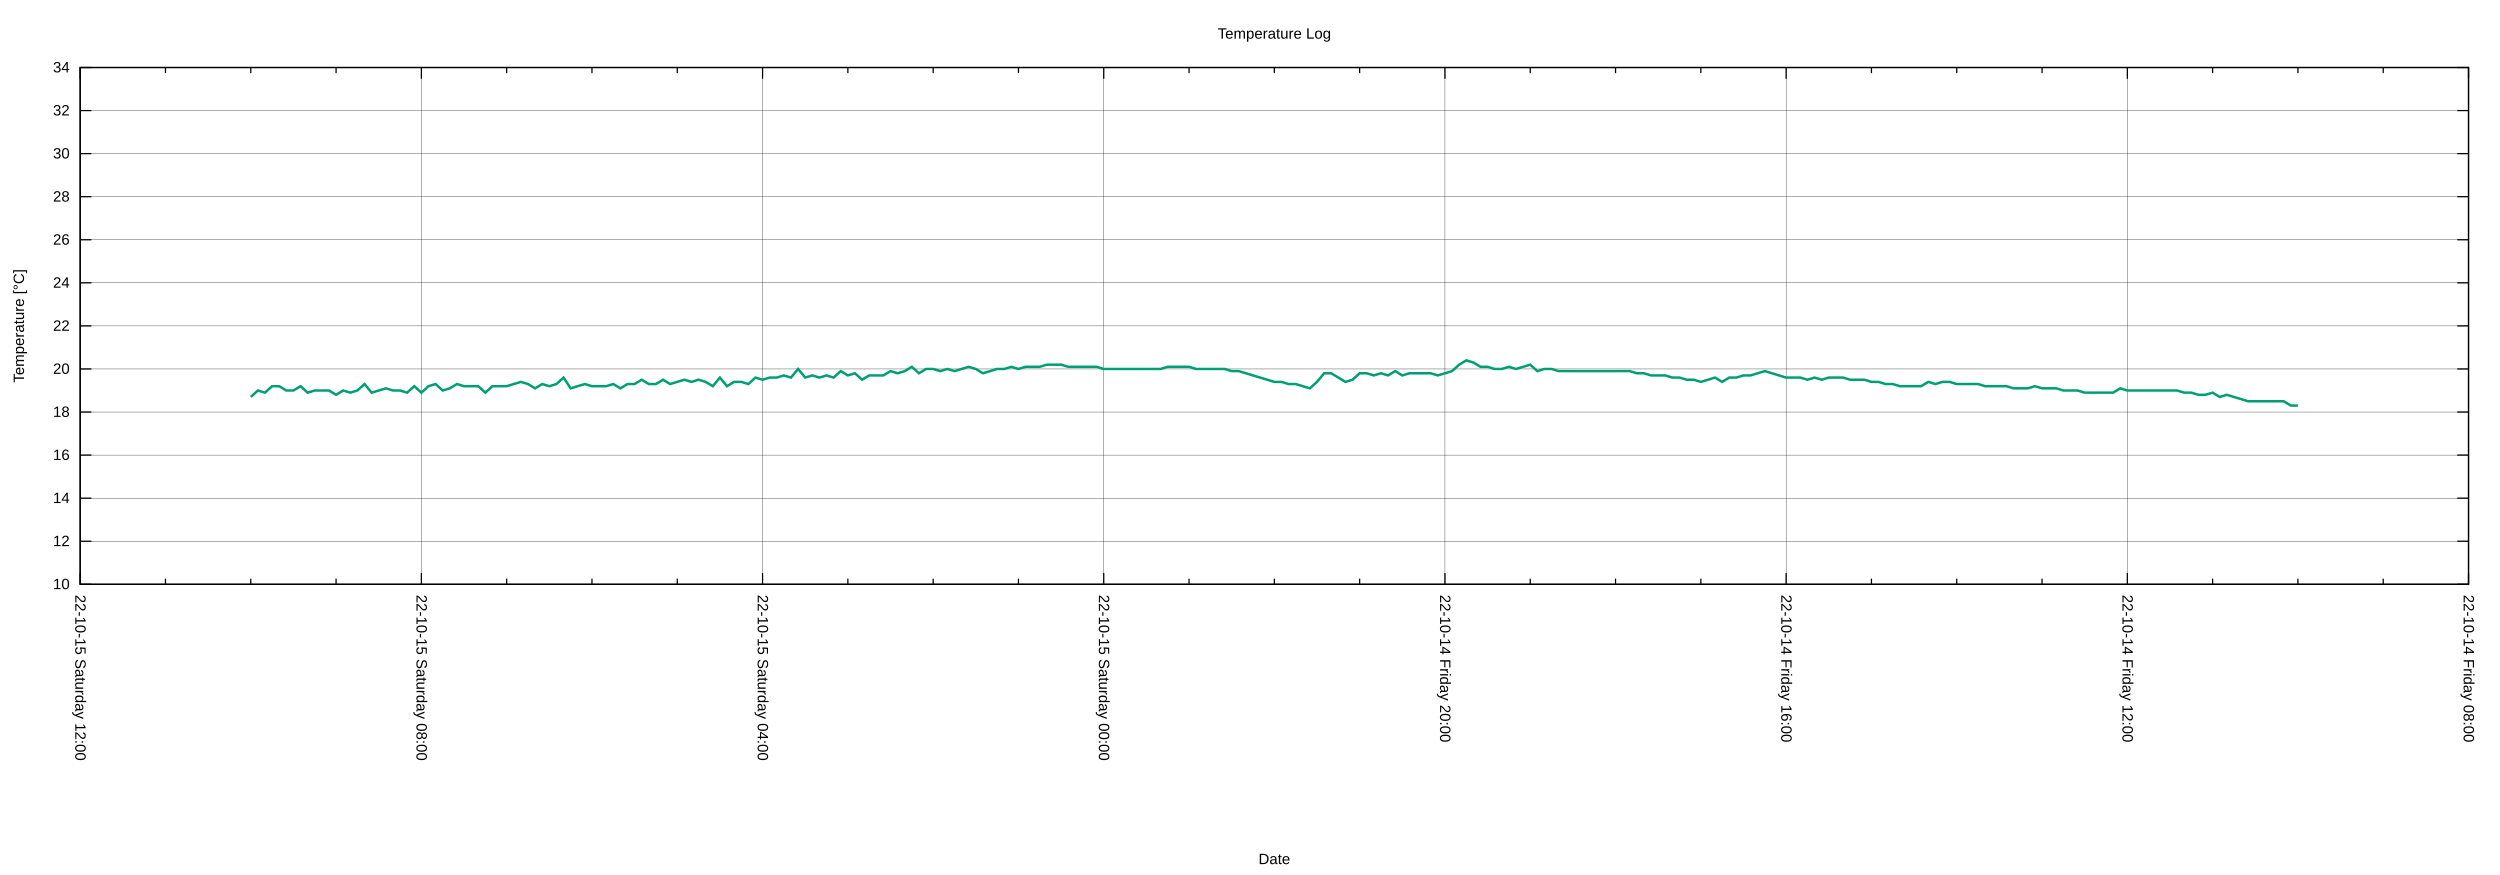
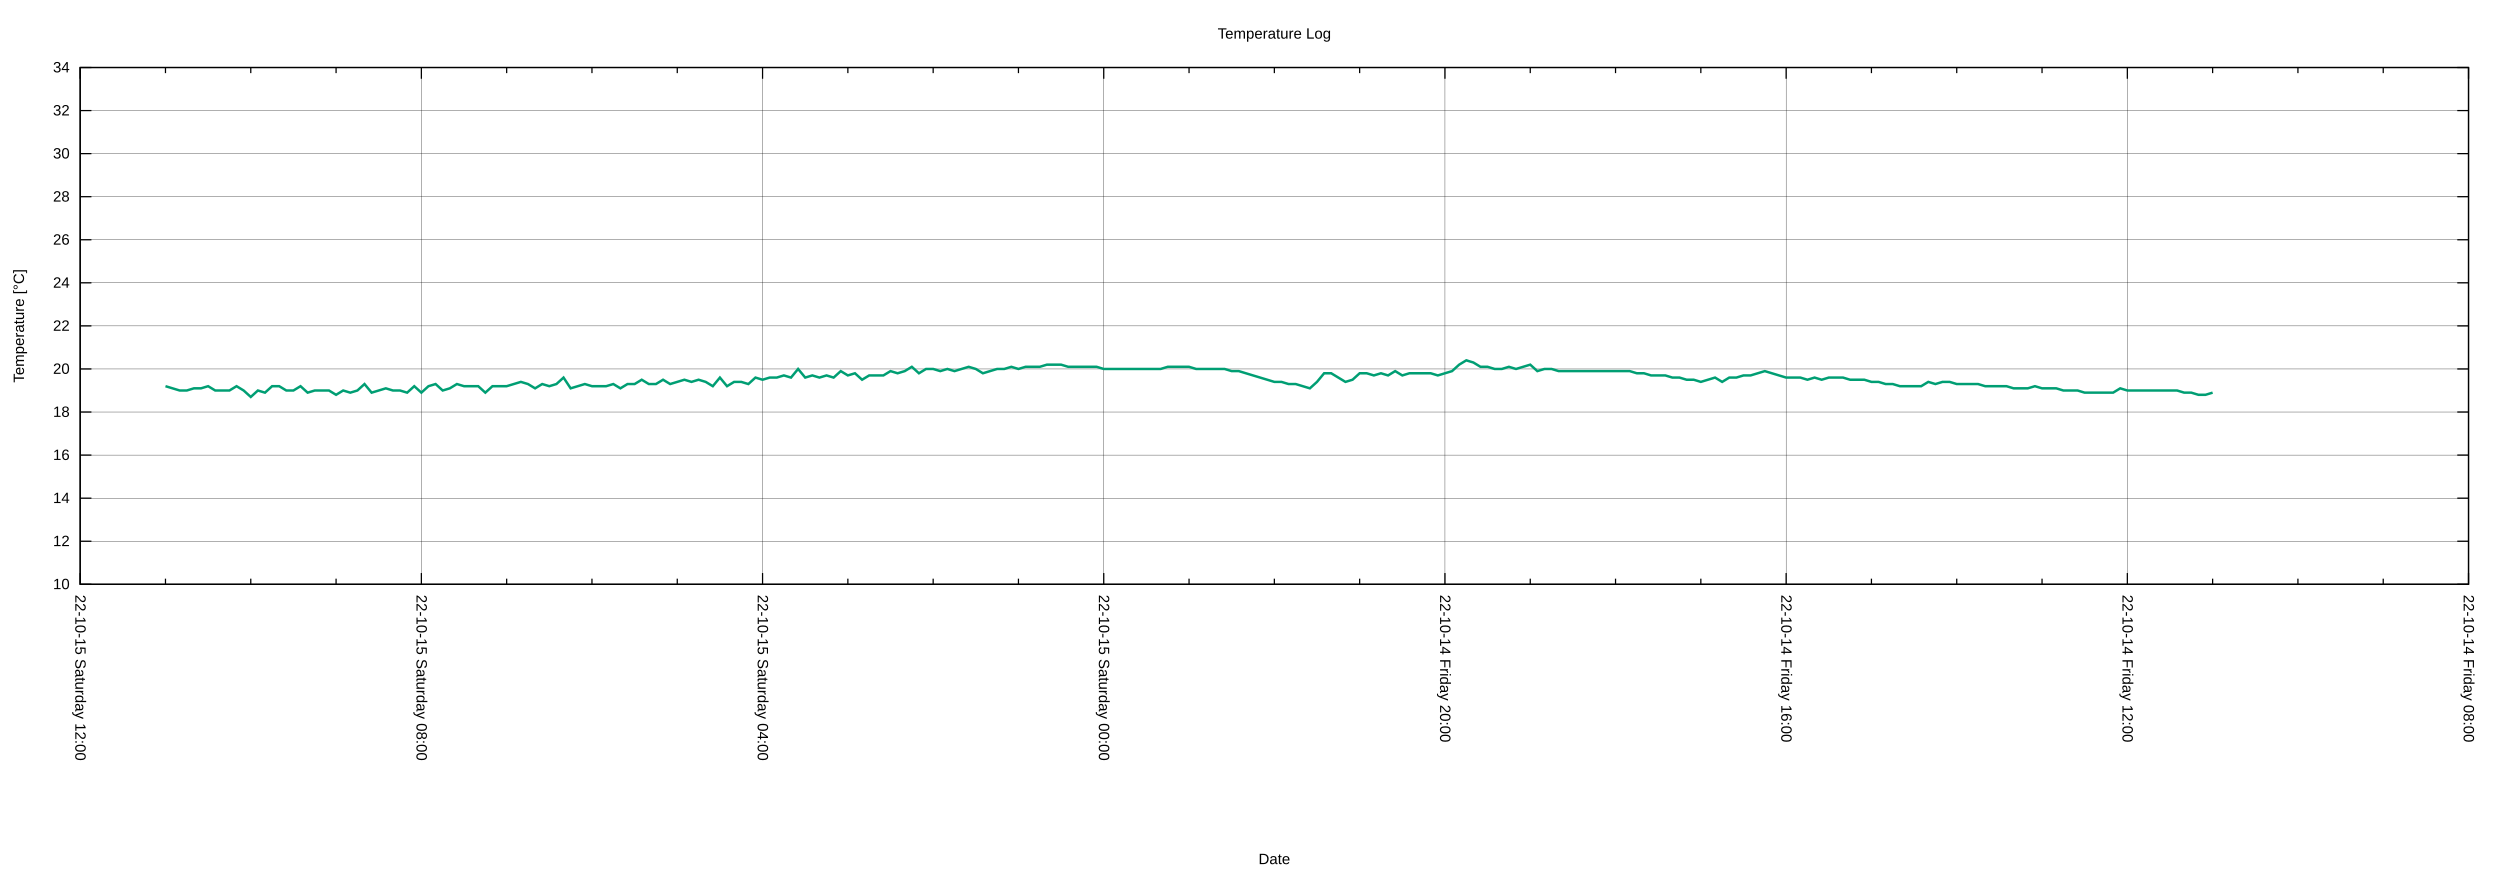
<svg xmlns="http://www.w3.org/2000/svg" xmlns:xlink="http://www.w3.org/1999/xlink" width="2000" height="700" viewBox="0 0 2000 700">
  <g id="gnuplot_canvas">
    <rect x="0" y="0" width="2000" height="700" fill="none" />
    <defs>
      <circle id="gpDot" r="0.5" stroke-width="0.5" stroke="currentColor" />
      <path id="gpPt0" stroke-width="0.222" stroke="currentColor" d="M-1,0 h2 M0,-1 v2" />
      <path id="gpPt1" stroke-width="0.222" stroke="currentColor" d="M-1,-1 L1,1 M1,-1 L-1,1" />
      <path id="gpPt2" stroke-width="0.222" stroke="currentColor" d="M-1,0 L1,0 M0,-1 L0,1 M-1,-1 L1,1 M-1,1 L1,-1" />
      <rect id="gpPt3" stroke-width="0.222" stroke="currentColor" x="-1" y="-1" width="2" height="2" />
      <rect id="gpPt4" stroke-width="0.222" stroke="currentColor" fill="currentColor" x="-1" y="-1" width="2" height="2" />
      <circle id="gpPt5" stroke-width="0.222" stroke="currentColor" cx="0" cy="0" r="1" />
      <use xlink:href="#gpPt5" id="gpPt6" fill="currentColor" stroke="none" />
      <path id="gpPt7" stroke-width="0.222" stroke="currentColor" d="M0,-1.33 L-1.33,0.67 L1.33,0.67 z" />
      <use xlink:href="#gpPt7" id="gpPt8" fill="currentColor" stroke="none" />
      <use xlink:href="#gpPt7" id="gpPt9" stroke="currentColor" transform="rotate(180)" />
      <use xlink:href="#gpPt9" id="gpPt10" fill="currentColor" stroke="none" />
      <use xlink:href="#gpPt3" id="gpPt11" stroke="currentColor" transform="rotate(45)" />
      <use xlink:href="#gpPt11" id="gpPt12" fill="currentColor" stroke="none" />
      <path id="gpPt13" stroke-width="0.222" stroke="currentColor" d="M0,1.330 L1.265,0.411 L0.782,-1.067 L-0.782,-1.076 L-1.265,0.411 z" />
      <use xlink:href="#gpPt13" id="gpPt14" fill="currentColor" stroke="none" />
      <filter id="textbox" filterUnits="objectBoundingBox" x="0" y="0" height="1" width="1">
        <feFlood flood-color="white" flood-opacity="1" result="bgnd" />
        <feComposite in="SourceGraphic" in2="bgnd" operator="atop" />
      </filter>
      <filter id="greybox" filterUnits="objectBoundingBox" x="0" y="0" height="1" width="1">
        <feFlood flood-color="lightgrey" flood-opacity="1" result="grey" />
        <feComposite in="SourceGraphic" in2="grey" operator="atop" />
      </filter>
    </defs>
    <g fill="none" color="white" stroke="currentColor" stroke-width="1.00" stroke-linecap="butt" stroke-linejoin="miter">
</g>
    <g fill="none" color="black" stroke="currentColor" stroke-width="1.00" stroke-linecap="butt" stroke-linejoin="miter">
</g>
    <g fill="none" color="black" stroke="black" stroke-width="0.25" stroke-linecap="butt" stroke-linejoin="miter">
</g>
    <g fill="none" color="black" stroke="currentColor" stroke-width="0.25" stroke-linecap="butt" stroke-linejoin="miter">
      <path stroke="black" class="gridline" d="M64.14,467.43 L1974.82,467.43  " />
    </g>
    <g fill="none" color="black" stroke="black" stroke-width="1.00" stroke-linecap="butt" stroke-linejoin="miter">
</g>
    <g fill="none" color="black" stroke="currentColor" stroke-width="1.00" stroke-linecap="butt" stroke-linejoin="miter">
      <path stroke="black" d="M64.14,467.43 L73.14,467.43 M1974.82,467.43 L1965.82,467.43  " />
      <g transform="translate(55.75,471.33)" stroke="none" fill="black" font-family="Arial" font-size="12.00" text-anchor="end">
        <text>
          <tspan font-family="Arial"> 10</tspan>
        </text>
      </g>
    </g>
    <g fill="none" color="black" stroke="currentColor" stroke-width="1.00" stroke-linecap="butt" stroke-linejoin="miter">
</g>
    <g fill="none" color="black" stroke="black" stroke-width="0.25" stroke-linecap="butt" stroke-linejoin="miter">
</g>
    <g fill="none" color="black" stroke="currentColor" stroke-width="0.25" stroke-linecap="butt" stroke-linejoin="miter">
      <path stroke="black" class="gridline" d="M64.14,432.98 L1974.82,432.98  " />
    </g>
    <g fill="none" color="black" stroke="black" stroke-width="1.00" stroke-linecap="butt" stroke-linejoin="miter">
</g>
    <g fill="none" color="black" stroke="currentColor" stroke-width="1.00" stroke-linecap="butt" stroke-linejoin="miter">
      <path stroke="black" d="M64.14,432.98 L73.14,432.98 M1974.82,432.98 L1965.82,432.98  " />
      <g transform="translate(55.75,436.88)" stroke="none" fill="black" font-family="Arial" font-size="12.00" text-anchor="end">
        <text>
          <tspan font-family="Arial"> 12</tspan>
        </text>
      </g>
    </g>
    <g fill="none" color="black" stroke="currentColor" stroke-width="1.00" stroke-linecap="butt" stroke-linejoin="miter">
</g>
    <g fill="none" color="black" stroke="black" stroke-width="0.25" stroke-linecap="butt" stroke-linejoin="miter">
</g>
    <g fill="none" color="black" stroke="currentColor" stroke-width="0.25" stroke-linecap="butt" stroke-linejoin="miter">
      <path stroke="black" class="gridline" d="M64.14,398.53 L1974.82,398.53  " />
    </g>
    <g fill="none" color="black" stroke="black" stroke-width="1.00" stroke-linecap="butt" stroke-linejoin="miter">
</g>
    <g fill="none" color="black" stroke="currentColor" stroke-width="1.00" stroke-linecap="butt" stroke-linejoin="miter">
      <path stroke="black" d="M64.14,398.53 L73.14,398.53 M1974.82,398.53 L1965.82,398.53  " />
      <g transform="translate(55.75,402.43)" stroke="none" fill="black" font-family="Arial" font-size="12.00" text-anchor="end">
        <text>
          <tspan font-family="Arial"> 14</tspan>
        </text>
      </g>
    </g>
    <g fill="none" color="black" stroke="currentColor" stroke-width="1.00" stroke-linecap="butt" stroke-linejoin="miter">
</g>
    <g fill="none" color="black" stroke="black" stroke-width="0.25" stroke-linecap="butt" stroke-linejoin="miter">
</g>
    <g fill="none" color="black" stroke="currentColor" stroke-width="0.25" stroke-linecap="butt" stroke-linejoin="miter">
      <path stroke="black" class="gridline" d="M64.14,364.07 L1974.82,364.07  " />
    </g>
    <g fill="none" color="black" stroke="black" stroke-width="1.00" stroke-linecap="butt" stroke-linejoin="miter">
</g>
    <g fill="none" color="black" stroke="currentColor" stroke-width="1.00" stroke-linecap="butt" stroke-linejoin="miter">
      <path stroke="black" d="M64.14,364.07 L73.14,364.07 M1974.82,364.07 L1965.82,364.07  " />
      <g transform="translate(55.75,367.97)" stroke="none" fill="black" font-family="Arial" font-size="12.00" text-anchor="end">
        <text>
          <tspan font-family="Arial"> 16</tspan>
        </text>
      </g>
    </g>
    <g fill="none" color="black" stroke="currentColor" stroke-width="1.00" stroke-linecap="butt" stroke-linejoin="miter">
</g>
    <g fill="none" color="black" stroke="black" stroke-width="0.25" stroke-linecap="butt" stroke-linejoin="miter">
</g>
    <g fill="none" color="black" stroke="currentColor" stroke-width="0.25" stroke-linecap="butt" stroke-linejoin="miter">
      <path stroke="black" class="gridline" d="M64.14,329.62 L1974.82,329.62  " />
    </g>
    <g fill="none" color="black" stroke="black" stroke-width="1.00" stroke-linecap="butt" stroke-linejoin="miter">
</g>
    <g fill="none" color="black" stroke="currentColor" stroke-width="1.00" stroke-linecap="butt" stroke-linejoin="miter">
      <path stroke="black" d="M64.14,329.62 L73.14,329.62 M1974.82,329.62 L1965.82,329.62  " />
      <g transform="translate(55.75,333.52)" stroke="none" fill="black" font-family="Arial" font-size="12.00" text-anchor="end">
        <text>
          <tspan font-family="Arial"> 18</tspan>
        </text>
      </g>
    </g>
    <g fill="none" color="black" stroke="currentColor" stroke-width="1.00" stroke-linecap="butt" stroke-linejoin="miter">
</g>
    <g fill="none" color="black" stroke="black" stroke-width="0.25" stroke-linecap="butt" stroke-linejoin="miter">
</g>
    <g fill="none" color="black" stroke="currentColor" stroke-width="0.25" stroke-linecap="butt" stroke-linejoin="miter">
      <path stroke="black" class="gridline" d="M64.14,295.17 L1974.82,295.17  " />
    </g>
    <g fill="none" color="black" stroke="black" stroke-width="1.00" stroke-linecap="butt" stroke-linejoin="miter">
</g>
    <g fill="none" color="black" stroke="currentColor" stroke-width="1.00" stroke-linecap="butt" stroke-linejoin="miter">
      <path stroke="black" d="M64.14,295.17 L73.14,295.17 M1974.82,295.17 L1965.82,295.17  " />
      <g transform="translate(55.75,299.07)" stroke="none" fill="black" font-family="Arial" font-size="12.00" text-anchor="end">
        <text>
          <tspan font-family="Arial"> 20</tspan>
        </text>
      </g>
    </g>
    <g fill="none" color="black" stroke="currentColor" stroke-width="1.00" stroke-linecap="butt" stroke-linejoin="miter">
</g>
    <g fill="none" color="black" stroke="black" stroke-width="0.25" stroke-linecap="butt" stroke-linejoin="miter">
</g>
    <g fill="none" color="black" stroke="currentColor" stroke-width="0.25" stroke-linecap="butt" stroke-linejoin="miter">
      <path stroke="black" class="gridline" d="M64.14,260.72 L1974.82,260.72  " />
    </g>
    <g fill="none" color="black" stroke="black" stroke-width="1.00" stroke-linecap="butt" stroke-linejoin="miter">
</g>
    <g fill="none" color="black" stroke="currentColor" stroke-width="1.00" stroke-linecap="butt" stroke-linejoin="miter">
      <path stroke="black" d="M64.14,260.72 L73.14,260.72 M1974.82,260.72 L1965.82,260.72  " />
      <g transform="translate(55.75,264.62)" stroke="none" fill="black" font-family="Arial" font-size="12.00" text-anchor="end">
        <text>
          <tspan font-family="Arial"> 22</tspan>
        </text>
      </g>
    </g>
    <g fill="none" color="black" stroke="currentColor" stroke-width="1.00" stroke-linecap="butt" stroke-linejoin="miter">
</g>
    <g fill="none" color="black" stroke="black" stroke-width="0.25" stroke-linecap="butt" stroke-linejoin="miter">
</g>
    <g fill="none" color="black" stroke="currentColor" stroke-width="0.25" stroke-linecap="butt" stroke-linejoin="miter">
      <path stroke="black" class="gridline" d="M64.14,226.27 L1974.82,226.27  " />
    </g>
    <g fill="none" color="black" stroke="black" stroke-width="1.00" stroke-linecap="butt" stroke-linejoin="miter">
</g>
    <g fill="none" color="black" stroke="currentColor" stroke-width="1.00" stroke-linecap="butt" stroke-linejoin="miter">
      <path stroke="black" d="M64.14,226.27 L73.14,226.27 M1974.82,226.27 L1965.82,226.27  " />
      <g transform="translate(55.75,230.17)" stroke="none" fill="black" font-family="Arial" font-size="12.00" text-anchor="end">
        <text>
          <tspan font-family="Arial"> 24</tspan>
        </text>
      </g>
    </g>
    <g fill="none" color="black" stroke="currentColor" stroke-width="1.00" stroke-linecap="butt" stroke-linejoin="miter">
</g>
    <g fill="none" color="black" stroke="black" stroke-width="0.25" stroke-linecap="butt" stroke-linejoin="miter">
</g>
    <g fill="none" color="black" stroke="currentColor" stroke-width="0.25" stroke-linecap="butt" stroke-linejoin="miter">
      <path stroke="black" class="gridline" d="M64.14,191.82 L1974.82,191.82  " />
    </g>
    <g fill="none" color="black" stroke="black" stroke-width="1.00" stroke-linecap="butt" stroke-linejoin="miter">
</g>
    <g fill="none" color="black" stroke="currentColor" stroke-width="1.00" stroke-linecap="butt" stroke-linejoin="miter">
      <path stroke="black" d="M64.14,191.82 L73.14,191.82 M1974.82,191.82 L1965.82,191.82  " />
      <g transform="translate(55.75,195.72)" stroke="none" fill="black" font-family="Arial" font-size="12.00" text-anchor="end">
        <text>
          <tspan font-family="Arial"> 26</tspan>
        </text>
      </g>
    </g>
    <g fill="none" color="black" stroke="currentColor" stroke-width="1.00" stroke-linecap="butt" stroke-linejoin="miter">
</g>
    <g fill="none" color="black" stroke="black" stroke-width="0.25" stroke-linecap="butt" stroke-linejoin="miter">
</g>
    <g fill="none" color="black" stroke="currentColor" stroke-width="0.25" stroke-linecap="butt" stroke-linejoin="miter">
      <path stroke="black" class="gridline" d="M64.14,157.36 L1974.82,157.36  " />
    </g>
    <g fill="none" color="black" stroke="black" stroke-width="1.00" stroke-linecap="butt" stroke-linejoin="miter">
</g>
    <g fill="none" color="black" stroke="currentColor" stroke-width="1.00" stroke-linecap="butt" stroke-linejoin="miter">
      <path stroke="black" d="M64.14,157.36 L73.14,157.36 M1974.82,157.36 L1965.82,157.36  " />
      <g transform="translate(55.75,161.26)" stroke="none" fill="black" font-family="Arial" font-size="12.00" text-anchor="end">
        <text>
          <tspan font-family="Arial"> 28</tspan>
        </text>
      </g>
    </g>
    <g fill="none" color="black" stroke="currentColor" stroke-width="1.00" stroke-linecap="butt" stroke-linejoin="miter">
</g>
    <g fill="none" color="black" stroke="black" stroke-width="0.25" stroke-linecap="butt" stroke-linejoin="miter">
</g>
    <g fill="none" color="black" stroke="currentColor" stroke-width="0.25" stroke-linecap="butt" stroke-linejoin="miter">
      <path stroke="black" class="gridline" d="M64.14,122.91 L1974.82,122.91  " />
    </g>
    <g fill="none" color="black" stroke="black" stroke-width="1.00" stroke-linecap="butt" stroke-linejoin="miter">
</g>
    <g fill="none" color="black" stroke="currentColor" stroke-width="1.00" stroke-linecap="butt" stroke-linejoin="miter">
      <path stroke="black" d="M64.14,122.91 L73.14,122.91 M1974.82,122.91 L1965.82,122.91  " />
      <g transform="translate(55.75,126.81)" stroke="none" fill="black" font-family="Arial" font-size="12.00" text-anchor="end">
        <text>
          <tspan font-family="Arial"> 30</tspan>
        </text>
      </g>
    </g>
    <g fill="none" color="black" stroke="currentColor" stroke-width="1.00" stroke-linecap="butt" stroke-linejoin="miter">
</g>
    <g fill="none" color="black" stroke="black" stroke-width="0.25" stroke-linecap="butt" stroke-linejoin="miter">
</g>
    <g fill="none" color="black" stroke="currentColor" stroke-width="0.25" stroke-linecap="butt" stroke-linejoin="miter">
      <path stroke="black" class="gridline" d="M64.14,88.46 L1974.82,88.46  " />
    </g>
    <g fill="none" color="black" stroke="black" stroke-width="1.00" stroke-linecap="butt" stroke-linejoin="miter">
</g>
    <g fill="none" color="black" stroke="currentColor" stroke-width="1.00" stroke-linecap="butt" stroke-linejoin="miter">
      <path stroke="black" d="M64.14,88.46 L73.14,88.46 M1974.82,88.46 L1965.82,88.46  " />
      <g transform="translate(55.75,92.36)" stroke="none" fill="black" font-family="Arial" font-size="12.00" text-anchor="end">
        <text>
          <tspan font-family="Arial"> 32</tspan>
        </text>
      </g>
    </g>
    <g fill="none" color="black" stroke="currentColor" stroke-width="1.00" stroke-linecap="butt" stroke-linejoin="miter">
</g>
    <g fill="none" color="black" stroke="black" stroke-width="0.25" stroke-linecap="butt" stroke-linejoin="miter">
</g>
    <g fill="none" color="black" stroke="currentColor" stroke-width="0.25" stroke-linecap="butt" stroke-linejoin="miter">
      <path stroke="black" class="gridline" d="M64.14,54.01 L1974.82,54.01  " />
    </g>
    <g fill="none" color="black" stroke="black" stroke-width="1.00" stroke-linecap="butt" stroke-linejoin="miter">
</g>
    <g fill="none" color="black" stroke="currentColor" stroke-width="1.00" stroke-linecap="butt" stroke-linejoin="miter">
      <path stroke="black" d="M64.14,54.01 L73.14,54.01 M1974.82,54.01 L1965.82,54.01  " />
      <g transform="translate(55.75,57.91)" stroke="none" fill="black" font-family="Arial" font-size="12.00" text-anchor="end">
        <text>
          <tspan font-family="Arial"> 34</tspan>
        </text>
      </g>
    </g>
    <g fill="none" color="black" stroke="currentColor" stroke-width="1.00" stroke-linecap="butt" stroke-linejoin="miter">
</g>
    <g fill="none" color="black" stroke="black" stroke-width="0.25" stroke-linecap="butt" stroke-linejoin="miter">
</g>
    <g fill="none" color="black" stroke="currentColor" stroke-width="0.25" stroke-linecap="butt" stroke-linejoin="miter">
      <path stroke="black" class="gridline" d="M1974.82,467.43 L1974.82,54.01  " />
    </g>
    <g fill="none" color="black" stroke="black" stroke-width="1.00" stroke-linecap="butt" stroke-linejoin="miter">
</g>
    <g fill="none" color="black" stroke="currentColor" stroke-width="1.00" stroke-linecap="butt" stroke-linejoin="miter">
      <path stroke="black" d="M1974.82,467.43 L1974.82,458.43 M1974.82,54.01 L1974.82,63.01  " />
      <g transform="translate(1970.92,475.82) rotate(90)" stroke="none" fill="black" font-family="Arial" font-size="12.00" text-anchor="start">
        <text>
          <tspan font-family="Arial">22-10-14 Friday 08:00</tspan>
        </text>
      </g>
    </g>
    <g fill="none" color="black" stroke="currentColor" stroke-width="1.00" stroke-linecap="butt" stroke-linejoin="miter">
      <path stroke="black" d="M1906.58,467.43 L1906.58,462.93 M1906.58,54.01 L1906.58,58.51 M1838.34,467.43 L1838.34,462.93 M1838.34,54.01 L1838.34,58.51   M1770.10,467.43 L1770.10,462.93 M1770.10,54.01 L1770.10,58.51  " />
    </g>
    <g fill="none" color="black" stroke="black" stroke-width="0.25" stroke-linecap="butt" stroke-linejoin="miter">
</g>
    <g fill="none" color="black" stroke="currentColor" stroke-width="0.25" stroke-linecap="butt" stroke-linejoin="miter">
      <path stroke="black" class="gridline" d="M1701.87,467.43 L1701.87,54.01  " />
    </g>
    <g fill="none" color="black" stroke="black" stroke-width="1.00" stroke-linecap="butt" stroke-linejoin="miter">
</g>
    <g fill="none" color="black" stroke="currentColor" stroke-width="1.00" stroke-linecap="butt" stroke-linejoin="miter">
      <path stroke="black" d="M1701.87,467.43 L1701.87,458.43 M1701.87,54.01 L1701.87,63.01  " />
      <g transform="translate(1697.97,475.82) rotate(90)" stroke="none" fill="black" font-family="Arial" font-size="12.00" text-anchor="start">
        <text>
          <tspan font-family="Arial">22-10-14 Friday 12:00</tspan>
        </text>
      </g>
    </g>
    <g fill="none" color="black" stroke="currentColor" stroke-width="1.00" stroke-linecap="butt" stroke-linejoin="miter">
      <path stroke="black" d="M1633.63,467.43 L1633.63,462.93 M1633.63,54.01 L1633.63,58.51 M1565.39,467.43 L1565.39,462.93 M1565.39,54.01 L1565.39,58.51   M1497.15,467.43 L1497.15,462.93 M1497.15,54.01 L1497.15,58.51  " />
    </g>
    <g fill="none" color="black" stroke="black" stroke-width="0.25" stroke-linecap="butt" stroke-linejoin="miter">
</g>
    <g fill="none" color="black" stroke="currentColor" stroke-width="0.25" stroke-linecap="butt" stroke-linejoin="miter">
      <path stroke="black" class="gridline" d="M1428.91,467.43 L1428.91,54.01  " />
    </g>
    <g fill="none" color="black" stroke="black" stroke-width="1.00" stroke-linecap="butt" stroke-linejoin="miter">
</g>
    <g fill="none" color="black" stroke="currentColor" stroke-width="1.00" stroke-linecap="butt" stroke-linejoin="miter">
      <path stroke="black" d="M1428.91,467.43 L1428.91,458.43 M1428.91,54.01 L1428.91,63.01  " />
      <g transform="translate(1425.01,475.82) rotate(90)" stroke="none" fill="black" font-family="Arial" font-size="12.00" text-anchor="start">
        <text>
          <tspan font-family="Arial">22-10-14 Friday 16:00</tspan>
        </text>
      </g>
    </g>
    <g fill="none" color="black" stroke="currentColor" stroke-width="1.00" stroke-linecap="butt" stroke-linejoin="miter">
      <path stroke="black" d="M1360.67,467.43 L1360.67,462.93 M1360.67,54.01 L1360.67,58.51 M1292.43,467.43 L1292.43,462.93 M1292.43,54.01 L1292.43,58.51   M1224.20,467.43 L1224.20,462.93 M1224.20,54.01 L1224.20,58.51  " />
    </g>
    <g fill="none" color="black" stroke="black" stroke-width="0.25" stroke-linecap="butt" stroke-linejoin="miter">
</g>
    <g fill="none" color="black" stroke="currentColor" stroke-width="0.25" stroke-linecap="butt" stroke-linejoin="miter">
      <path stroke="black" class="gridline" d="M1155.96,467.43 L1155.96,54.01  " />
    </g>
    <g fill="none" color="black" stroke="black" stroke-width="1.00" stroke-linecap="butt" stroke-linejoin="miter">
</g>
    <g fill="none" color="black" stroke="currentColor" stroke-width="1.00" stroke-linecap="butt" stroke-linejoin="miter">
      <path stroke="black" d="M1155.96,467.43 L1155.96,458.43 M1155.96,54.01 L1155.96,63.01  " />
      <g transform="translate(1152.06,475.82) rotate(90)" stroke="none" fill="black" font-family="Arial" font-size="12.00" text-anchor="start">
        <text>
          <tspan font-family="Arial">22-10-14 Friday 20:00</tspan>
        </text>
      </g>
    </g>
    <g fill="none" color="black" stroke="currentColor" stroke-width="1.00" stroke-linecap="butt" stroke-linejoin="miter">
      <path stroke="black" d="M1087.72,467.43 L1087.72,462.93 M1087.72,54.01 L1087.72,58.51 M1019.48,467.43 L1019.48,462.93 M1019.48,54.01 L1019.48,58.51   M951.24,467.43 L951.24,462.93 M951.24,54.01 L951.24,58.51  " />
    </g>
    <g fill="none" color="black" stroke="black" stroke-width="0.25" stroke-linecap="butt" stroke-linejoin="miter">
</g>
    <g fill="none" color="black" stroke="currentColor" stroke-width="0.25" stroke-linecap="butt" stroke-linejoin="miter">
      <path stroke="black" class="gridline" d="M883.00,467.43 L883.00,54.01  " />
    </g>
    <g fill="none" color="black" stroke="black" stroke-width="1.00" stroke-linecap="butt" stroke-linejoin="miter">
</g>
    <g fill="none" color="black" stroke="currentColor" stroke-width="1.00" stroke-linecap="butt" stroke-linejoin="miter">
      <path stroke="black" d="M883.00,467.43 L883.00,458.43 M883.00,54.01 L883.00,63.01  " />
      <g transform="translate(879.10,475.82) rotate(90)" stroke="none" fill="black" font-family="Arial" font-size="12.00" text-anchor="start">
        <text>
          <tspan font-family="Arial">22-10-15 Saturday 00:00</tspan>
        </text>
      </g>
    </g>
    <g fill="none" color="black" stroke="currentColor" stroke-width="1.00" stroke-linecap="butt" stroke-linejoin="miter">
      <path stroke="black" d="M814.76,467.43 L814.76,462.93 M814.76,54.01 L814.76,58.51 M746.53,467.43 L746.53,462.93 M746.53,54.01 L746.53,58.51   M678.29,467.43 L678.29,462.93 M678.29,54.01 L678.29,58.51  " />
    </g>
    <g fill="none" color="black" stroke="black" stroke-width="0.25" stroke-linecap="butt" stroke-linejoin="miter">
</g>
    <g fill="none" color="black" stroke="currentColor" stroke-width="0.25" stroke-linecap="butt" stroke-linejoin="miter">
      <path stroke="black" class="gridline" d="M610.05,467.43 L610.05,54.01  " />
    </g>
    <g fill="none" color="black" stroke="black" stroke-width="1.00" stroke-linecap="butt" stroke-linejoin="miter">
</g>
    <g fill="none" color="black" stroke="currentColor" stroke-width="1.00" stroke-linecap="butt" stroke-linejoin="miter">
      <path stroke="black" d="M610.05,467.43 L610.05,458.43 M610.05,54.01 L610.05,63.01  " />
      <g transform="translate(606.15,475.82) rotate(90)" stroke="none" fill="black" font-family="Arial" font-size="12.00" text-anchor="start">
        <text>
          <tspan font-family="Arial">22-10-15 Saturday 04:00</tspan>
        </text>
      </g>
    </g>
    <g fill="none" color="black" stroke="currentColor" stroke-width="1.00" stroke-linecap="butt" stroke-linejoin="miter">
      <path stroke="black" d="M541.81,467.43 L541.81,462.93 M541.81,54.01 L541.81,58.51 M473.57,467.43 L473.57,462.93 M473.57,54.01 L473.57,58.51   M405.33,467.43 L405.33,462.93 M405.33,54.01 L405.33,58.51  " />
    </g>
    <g fill="none" color="black" stroke="black" stroke-width="0.25" stroke-linecap="butt" stroke-linejoin="miter">
</g>
    <g fill="none" color="black" stroke="currentColor" stroke-width="0.25" stroke-linecap="butt" stroke-linejoin="miter">
      <path stroke="black" class="gridline" d="M337.09,467.43 L337.09,54.01  " />
    </g>
    <g fill="none" color="black" stroke="black" stroke-width="1.00" stroke-linecap="butt" stroke-linejoin="miter">
</g>
    <g fill="none" color="black" stroke="currentColor" stroke-width="1.00" stroke-linecap="butt" stroke-linejoin="miter">
      <path stroke="black" d="M337.09,467.43 L337.09,458.43 M337.09,54.01 L337.09,63.01  " />
      <g transform="translate(333.19,475.82) rotate(90)" stroke="none" fill="black" font-family="Arial" font-size="12.00" text-anchor="start">
        <text>
          <tspan font-family="Arial">22-10-15 Saturday 08:00</tspan>
        </text>
      </g>
    </g>
    <g fill="none" color="black" stroke="currentColor" stroke-width="1.00" stroke-linecap="butt" stroke-linejoin="miter">
      <path stroke="black" d="M268.86,467.43 L268.86,462.93 M268.86,54.01 L268.86,58.51 M200.62,467.43 L200.62,462.93 M200.62,54.01 L200.62,58.51   M132.38,467.43 L132.38,462.93 M132.38,54.01 L132.38,58.51  " />
    </g>
    <g fill="none" color="black" stroke="black" stroke-width="0.25" stroke-linecap="butt" stroke-linejoin="miter">
</g>
    <g fill="none" color="black" stroke="currentColor" stroke-width="0.25" stroke-linecap="butt" stroke-linejoin="miter">
      <path stroke="black" class="gridline" d="M64.14,467.43 L64.14,54.01  " />
    </g>
    <g fill="none" color="black" stroke="black" stroke-width="1.00" stroke-linecap="butt" stroke-linejoin="miter">
</g>
    <g fill="none" color="black" stroke="currentColor" stroke-width="1.00" stroke-linecap="butt" stroke-linejoin="miter">
      <path stroke="black" d="M64.14,467.43 L64.14,458.43 M64.14,54.01 L64.14,63.01  " />
      <g transform="translate(60.24,475.82) rotate(90)" stroke="none" fill="black" font-family="Arial" font-size="12.00" text-anchor="start">
        <text>
          <tspan font-family="Arial">22-10-15 Saturday 12:00</tspan>
        </text>
      </g>
    </g>
    <g fill="none" color="black" stroke="currentColor" stroke-width="1.00" stroke-linecap="butt" stroke-linejoin="miter">
</g>
    <g fill="none" color="black" stroke="currentColor" stroke-width="1.00" stroke-linecap="butt" stroke-linejoin="miter">
      <path stroke="black" d="M64.14,54.01 L64.14,467.43 L1974.82,467.43 L1974.82,54.01 L64.14,54.01 Z  " />
    </g>
    <g fill="none" color="black" stroke="currentColor" stroke-width="1.00" stroke-linecap="butt" stroke-linejoin="miter">
      <g transform="translate(19.18,260.72) rotate(270)" stroke="none" fill="black" font-family="Arial" font-size="12.00" text-anchor="middle">
        <text>
          <tspan font-family="Arial">Temperature [°C]</tspan>
        </text>
      </g>
    </g>
    <g fill="none" color="black" stroke="currentColor" stroke-width="1.00" stroke-linecap="butt" stroke-linejoin="miter">
      <g transform="translate(1019.48,691.30)" stroke="none" fill="black" font-family="Arial" font-size="12.00" text-anchor="middle">
        <text>
          <tspan font-family="Arial">Date</tspan>
        </text>
      </g>
    </g>
    <g fill="none" color="black" stroke="currentColor" stroke-width="1.00" stroke-linecap="butt" stroke-linejoin="miter">
</g>
    <g id="gnuplot_plot_1">
      <g fill="none" color="white" stroke="currentColor" stroke-width="2.00" stroke-linecap="butt" stroke-linejoin="miter">
</g>
      <g fill="none" color="black" stroke="currentColor" stroke-width="2.00" stroke-linecap="butt" stroke-linejoin="miter">
-         <path stroke="rgb(  0, 158, 115)" d="M200.62,317.57 L206.30,312.40 L211.99,314.12 L217.68,308.95 L223.36,308.95 L229.05,312.40 L234.74,312.40 L240.42,308.95   L246.11,314.12 L251.80,312.40 L257.48,312.40 L263.17,312.40 L268.86,315.84 L274.54,312.40 L280.23,314.12 L285.92,312.40   L291.60,307.23 L297.29,314.12 L302.98,312.40 L308.66,310.67 L314.35,312.40 L320.03,312.40 L325.72,314.12 L331.41,308.95   L337.09,314.12 L342.78,308.95 L348.47,307.23 L354.15,312.40 L359.84,310.67 L365.53,307.23 L371.21,308.95 L376.90,308.95   L382.59,308.95 L388.27,314.12 L393.96,308.95 L399.65,308.95 L405.33,308.95 L411.02,307.23 L416.71,305.51 L422.39,307.23   L428.08,310.67 L433.77,307.23 L439.45,308.95 L445.14,307.23 L450.83,302.06 L456.51,310.67 L462.20,308.95 L467.88,307.23   L473.57,308.95 L479.26,308.95 L484.94,308.95 L490.63,307.23 L496.32,310.67 L502.00,307.23 L507.69,307.23 L513.38,303.78   L519.06,307.23 L524.75,307.23 L530.44,303.78 L536.12,307.23 L541.81,305.51 L547.50,303.78 L553.18,305.51 L558.87,303.78   L564.56,305.51 L570.24,308.95 L575.93,302.06 L581.62,308.95 L587.30,305.51 L592.99,305.51 L598.68,307.23 L604.36,302.06   L610.05,303.78 L615.74,302.06 L621.42,302.06 L627.11,300.34 L632.79,302.06 L638.48,295.17 L644.17,302.06 L649.85,300.34   L655.54,302.06 L661.23,300.34 L666.91,302.06 L672.60,296.89 L678.29,300.34 L683.97,298.62 L689.66,303.78 L695.35,300.34   L701.03,300.34 L706.72,300.34 L712.41,296.89 L718.09,298.62 L723.78,296.89 L729.47,293.45 L735.15,298.62 L740.84,295.17   L746.53,295.17 L752.21,296.89 L757.90,295.17 L763.59,296.89 L769.27,295.17 L774.96,293.45 L780.65,295.17 L786.33,298.62   L792.02,296.89 L797.70,295.17 L803.39,295.17 L809.08,293.45 L814.76,295.17 L820.45,293.45 L826.14,293.45 L831.82,293.45   L837.51,291.73 L843.20,291.73 L848.88,291.73 L854.57,293.45 L860.26,293.45 L865.94,293.45 L871.63,293.45 L877.32,293.45   L883.00,295.17 L888.69,295.17 L894.38,295.17 L900.06,295.17 L905.75,295.17 L911.44,295.17 L917.12,295.17 L922.81,295.17   L928.50,295.17 L934.18,293.45 L939.87,293.45 L945.55,293.45 L951.24,293.45 L956.93,295.17 L962.61,295.17 L968.30,295.17   L973.99,295.17 L979.67,295.17 L985.36,296.89 L991.05,296.89 L996.73,298.62 L1002.42,300.34 L1008.11,302.06 L1013.79,303.78   L1019.48,305.51 L1025.17,305.51 L1030.85,307.23 L1036.54,307.23 L1042.23,308.95 L1047.91,310.67 L1053.60,305.51 L1059.29,298.62   L1064.97,298.62 L1070.66,302.06 L1076.35,305.51 L1082.03,303.78 L1087.72,298.62 L1093.41,298.62 L1099.09,300.34 L1104.78,298.62   L1110.46,300.34 L1116.15,296.89 L1121.84,300.34 L1127.52,298.62 L1133.21,298.62 L1138.90,298.62 L1144.58,298.62 L1150.27,300.34   L1155.96,298.62 L1161.64,296.89 L1167.33,291.73 L1173.02,288.28 L1178.70,290.00 L1184.39,293.45 L1190.08,293.45 L1195.76,295.17   L1201.45,295.17 L1207.14,293.45 L1212.82,295.17 L1218.51,293.45 L1224.20,291.73 L1229.88,296.89 L1235.57,295.17 L1241.26,295.17   L1246.94,296.89 L1252.63,296.89 L1258.32,296.89 L1264.00,296.89 L1269.69,296.89 L1275.37,296.89 L1281.06,296.89 L1286.75,296.89   L1292.43,296.89 L1298.12,296.89 L1303.81,296.89 L1309.49,298.62 L1315.18,298.62 L1320.87,300.34 L1326.55,300.34 L1332.24,300.34   L1337.93,302.06 L1343.61,302.06 L1349.30,303.78 L1354.99,303.78 L1360.67,305.51 L1366.36,303.78 L1372.05,302.06 L1377.73,305.51   L1383.42,302.06 L1389.11,302.06 L1394.79,300.34 L1400.48,300.34 L1406.17,298.62 L1411.85,296.89 L1417.54,298.62 L1423.22,300.34   L1428.91,302.06 L1434.60,302.06 L1440.28,302.06 L1445.97,303.78 L1451.66,302.06 L1457.34,303.78 L1463.03,302.06 L1468.72,302.06   L1474.40,302.06 L1480.09,303.78 L1485.78,303.78 L1491.46,303.78 L1497.15,305.51 L1502.84,305.51 L1508.52,307.23 L1514.21,307.23   L1519.90,308.95 L1525.58,308.95 L1531.27,308.95 L1536.96,308.95 L1542.64,305.51 L1548.33,307.23 L1554.02,305.51 L1559.70,305.51   L1565.39,307.23 L1571.08,307.23 L1576.76,307.23 L1582.45,307.23 L1588.13,308.95 L1593.82,308.95 L1599.51,308.95 L1605.19,308.95   L1610.88,310.67 L1616.57,310.67 L1622.25,310.67 L1627.94,308.95 L1633.63,310.67 L1639.31,310.67 L1645.00,310.67 L1650.69,312.40   L1656.37,312.40 L1662.06,312.40 L1667.75,314.12 L1673.43,314.12 L1679.12,314.12 L1684.81,314.12 L1690.49,314.12 L1696.18,310.67   L1701.87,312.40 L1707.55,312.40 L1713.24,312.40 L1718.93,312.40 L1724.61,312.40 L1730.30,312.40 L1735.99,312.40 L1741.67,312.40   L1747.36,314.12 L1753.04,314.12 L1758.73,315.84 L1764.42,315.84 L1770.10,314.12 L1775.79,317.57 L1781.48,315.84 L1787.16,317.57   L1792.85,319.29 L1798.54,321.01 L1804.22,321.01 L1809.91,321.01 L1815.60,321.01 L1821.28,321.01 L1826.97,321.01 L1832.66,324.46   L1838.34,324.46  " />
+         <path stroke="rgb(  0, 158, 115)" d="M132.38,308.95 L138.07,310.67 L143.75,312.40 L149.44,312.40 L155.12,310.67 L160.81,310.67 L166.50,308.95 L172.18,312.40   L177.87,312.40 L183.56,312.40 L189.24,308.95 L194.93,312.40 L200.62,317.57 L206.30,312.40 L211.99,314.12 L217.68,308.95   L223.36,308.95 L229.05,312.40 L234.74,312.40 L240.42,308.95 L246.11,314.12 L251.80,312.40 L257.48,312.40 L263.17,312.40   L268.86,315.84 L274.54,312.40 L280.23,314.12 L285.92,312.40 L291.60,307.23 L297.29,314.12 L302.98,312.40 L308.66,310.67   L314.35,312.40 L320.03,312.40 L325.72,314.12 L331.41,308.95 L337.09,314.12 L342.78,308.95 L348.47,307.23 L354.15,312.40   L359.84,310.67 L365.53,307.23 L371.21,308.95 L376.90,308.95 L382.59,308.95 L388.27,314.12 L393.96,308.95 L399.65,308.95   L405.33,308.95 L411.02,307.23 L416.71,305.51 L422.39,307.23 L428.08,310.67 L433.77,307.23 L439.45,308.95 L445.14,307.23   L450.83,302.06 L456.51,310.67 L462.20,308.95 L467.88,307.23 L473.57,308.95 L479.26,308.95 L484.94,308.95 L490.63,307.23   L496.32,310.67 L502.00,307.23 L507.69,307.23 L513.38,303.78 L519.06,307.23 L524.75,307.23 L530.44,303.78 L536.12,307.23   L541.81,305.51 L547.50,303.78 L553.18,305.51 L558.87,303.78 L564.56,305.51 L570.24,308.95 L575.93,302.06 L581.62,308.95   L587.30,305.51 L592.99,305.51 L598.68,307.23 L604.36,302.06 L610.05,303.78 L615.74,302.06 L621.42,302.06 L627.11,300.34   L632.79,302.06 L638.48,295.17 L644.17,302.06 L649.85,300.34 L655.54,302.06 L661.23,300.34 L666.91,302.06 L672.60,296.89   L678.29,300.34 L683.97,298.62 L689.66,303.78 L695.35,300.34 L701.03,300.34 L706.72,300.34 L712.41,296.89 L718.09,298.62   L723.78,296.89 L729.47,293.45 L735.15,298.62 L740.84,295.17 L746.53,295.17 L752.21,296.89 L757.90,295.17 L763.59,296.89   L769.27,295.17 L774.96,293.45 L780.65,295.17 L786.33,298.62 L792.02,296.89 L797.70,295.17 L803.39,295.17 L809.08,293.45   L814.76,295.17 L820.45,293.45 L826.14,293.45 L831.82,293.45 L837.51,291.73 L843.20,291.73 L848.88,291.73 L854.57,293.45   L860.26,293.45 L865.94,293.45 L871.63,293.45 L877.32,293.45 L883.00,295.17 L888.69,295.17 L894.38,295.17 L900.06,295.17   L905.75,295.17 L911.44,295.17 L917.12,295.17 L922.81,295.17 L928.50,295.17 L934.18,293.45 L939.87,293.45 L945.55,293.45   L951.24,293.45 L956.93,295.17 L962.61,295.17 L968.30,295.17 L973.99,295.17 L979.67,295.17 L985.36,296.89 L991.05,296.89   L996.73,298.62 L1002.42,300.34 L1008.11,302.06 L1013.79,303.78 L1019.48,305.51 L1025.17,305.51 L1030.85,307.23 L1036.54,307.23   L1042.23,308.95 L1047.91,310.67 L1053.60,305.51 L1059.29,298.62 L1064.97,298.62 L1070.66,302.06 L1076.35,305.51 L1082.03,303.78   L1087.72,298.62 L1093.41,298.62 L1099.09,300.34 L1104.78,298.62 L1110.46,300.34 L1116.15,296.89 L1121.84,300.34 L1127.52,298.62   L1133.21,298.62 L1138.90,298.62 L1144.58,298.62 L1150.27,300.34 L1155.96,298.62 L1161.64,296.89 L1167.33,291.73 L1173.02,288.28   L1178.70,290.00 L1184.39,293.45 L1190.08,293.45 L1195.76,295.17 L1201.45,295.17 L1207.14,293.45 L1212.82,295.17 L1218.51,293.45   L1224.20,291.73 L1229.88,296.89 L1235.57,295.17 L1241.26,295.17 L1246.94,296.89 L1252.63,296.89 L1258.32,296.89 L1264.00,296.89   L1269.69,296.89 L1275.37,296.89 L1281.06,296.89 L1286.75,296.89 L1292.43,296.89 L1298.12,296.89 L1303.81,296.89 L1309.49,298.62   L1315.18,298.62 L1320.87,300.34 L1326.55,300.34 L1332.24,300.34 L1337.93,302.06 L1343.61,302.06 L1349.30,303.78 L1354.99,303.78   L1360.67,305.51 L1366.36,303.78 L1372.05,302.06 L1377.73,305.51 L1383.42,302.06 L1389.11,302.06 L1394.79,300.34 L1400.48,300.34   L1406.17,298.62 L1411.85,296.89 L1417.54,298.62 L1423.22,300.34 L1428.91,302.06 L1434.60,302.06 L1440.28,302.06 L1445.97,303.78   L1451.66,302.06 L1457.34,303.78 L1463.03,302.06 L1468.72,302.06 L1474.40,302.06 L1480.09,303.78 L1485.78,303.78 L1491.46,303.78   L1497.15,305.51 L1502.84,305.51 L1508.52,307.23 L1514.21,307.23 L1519.90,308.95 L1525.58,308.95 L1531.27,308.95 L1536.96,308.95   L1542.64,305.51 L1548.33,307.23 L1554.02,305.51 L1559.70,305.51 L1565.39,307.23 L1571.08,307.23 L1576.76,307.23 L1582.45,307.23   L1588.13,308.95 L1593.82,308.95 L1599.51,308.95 L1605.19,308.95 L1610.88,310.67 L1616.57,310.67 L1622.25,310.67 L1627.94,308.95   L1633.63,310.67 L1639.31,310.67 L1645.00,310.67 L1650.69,312.40 L1656.37,312.40 L1662.06,312.40 L1667.75,314.12 L1673.43,314.12   L1679.12,314.12 L1684.81,314.12 L1690.49,314.12 L1696.18,310.67 L1701.87,312.40 L1707.55,312.40 L1713.24,312.40 L1718.93,312.40   L1724.61,312.40 L1730.30,312.40 L1735.99,312.40 L1741.67,312.40 L1747.36,314.12 L1753.04,314.12 L1758.73,315.84 L1764.42,315.84   L1770.10,314.12  " />
      </g>
    </g>
    <g fill="none" color="black" stroke="currentColor" stroke-width="2.00" stroke-linecap="butt" stroke-linejoin="miter">
</g>
    <g fill="none" color="black" stroke="black" stroke-width="1.00" stroke-linecap="butt" stroke-linejoin="miter">
</g>
    <g fill="none" color="black" stroke="currentColor" stroke-width="1.00" stroke-linecap="butt" stroke-linejoin="miter">
      <path stroke="black" d="M64.14,54.01 L64.14,467.43 L1974.82,467.43 L1974.82,54.01 L64.14,54.01 Z  " />
    </g>
    <g fill="none" color="black" stroke="currentColor" stroke-width="1.00" stroke-linecap="butt" stroke-linejoin="miter">
      <g transform="translate(1019.48,30.91)" stroke="none" fill="black" font-family="Arial" font-size="12.00" text-anchor="middle">
        <text>
          <tspan font-family="Arial">Temperature Log</tspan>
        </text>
      </g>
    </g>
    <g fill="none" color="black" stroke="currentColor" stroke-width="1.00" stroke-linecap="butt" stroke-linejoin="miter">
</g>
  </g>
</svg>
